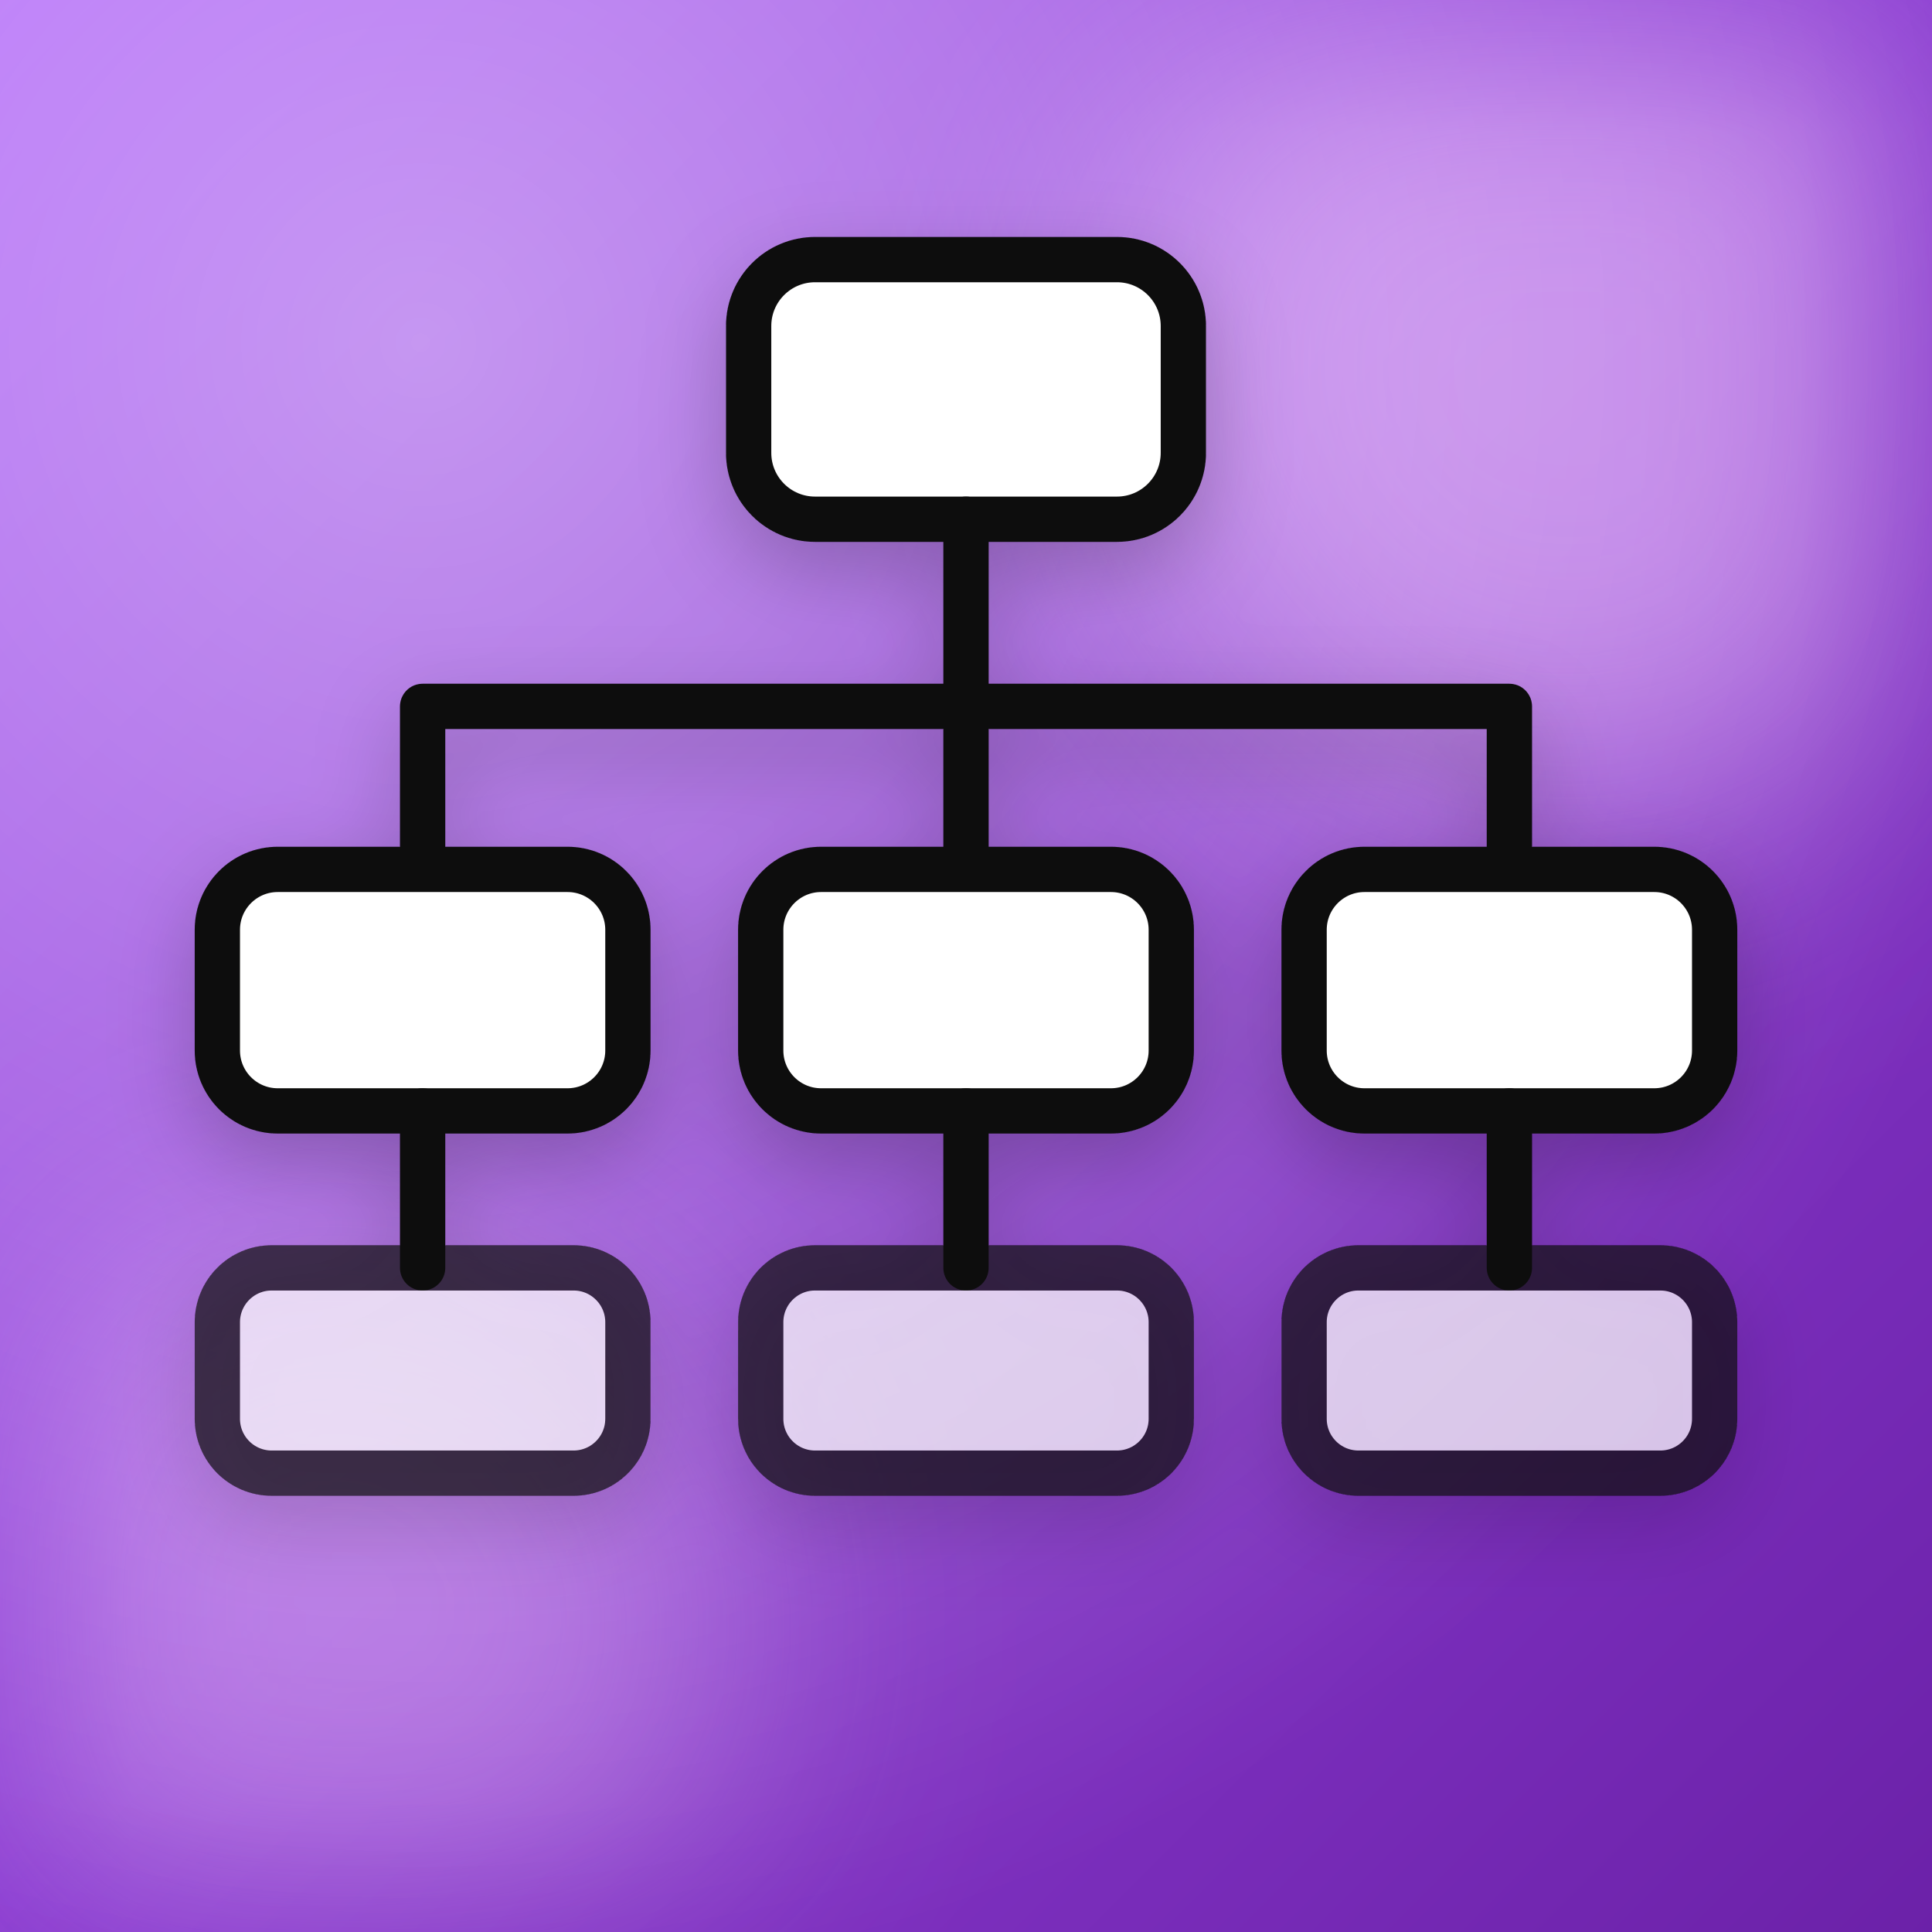
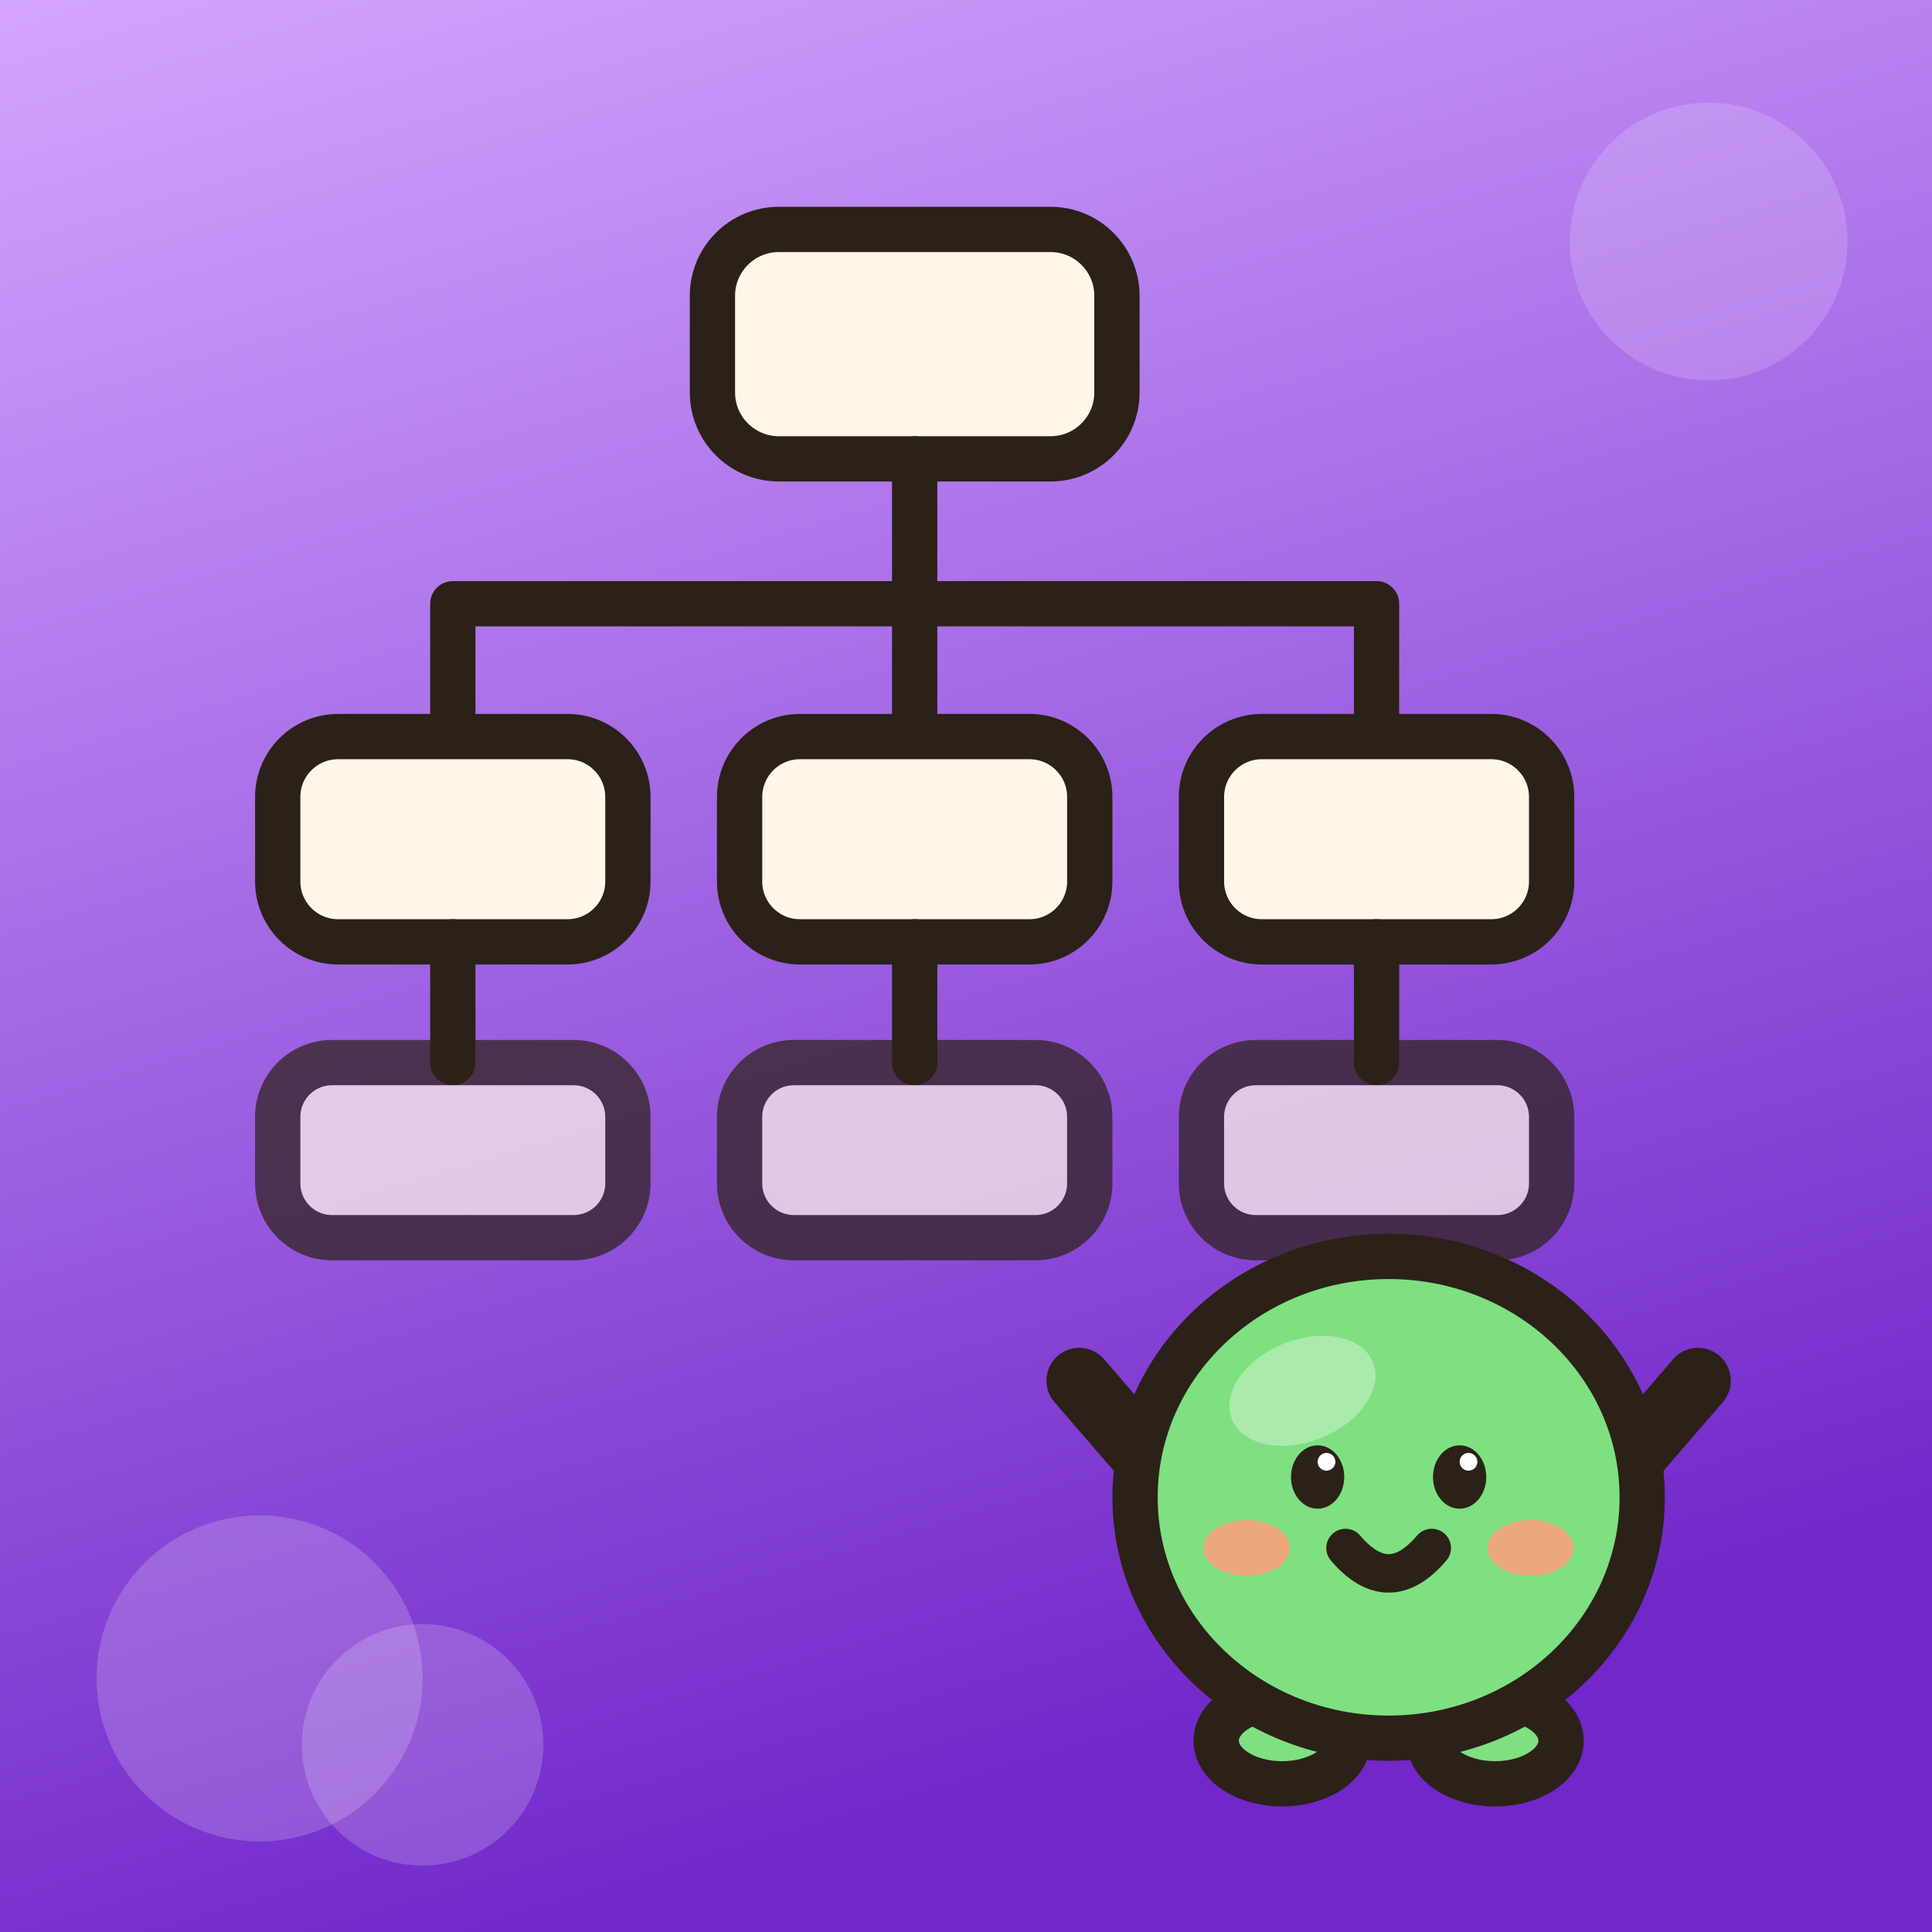
<svg xmlns="http://www.w3.org/2000/svg" viewBox="0 0 640 640" width="640" height="640" role="img">
  <defs>
-     <linearGradient id="g" x1="0" y1="0" x2="1" y2="1">
-       <stop offset="0" stop-color="#a855f7" />
-       <stop offset="1" stop-color="#6b21a8" />
+     <linearGradient id="bg" x1="0" y1="0" x2=".3" y2="1">
+       <stop offset="0" stop-color="#d3a6ff" />
+       <stop offset="1" stop-color="#7127c9" />
    </linearGradient>
-     <radialGradient id="h" cx="22%" cy="18%" r="85%">
-       <stop offset="0" stop-color="#fff" stop-opacity=".42" />
-       <stop offset="1" stop-color="#fff" stop-opacity="0" />
-     </radialGradient>
-     <filter id="b" x="-40%" y="-40%" width="180%" height="180%">
-       <feGaussianBlur stdDeviation="46" />
-     </filter>
-     <filter id="s" x="-30%" y="-30%" width="160%" height="160%">
-       <feDropShadow dx="0" dy="10" stdDeviation="14" flood-color="#000" flood-opacity=".22" />
-     </filter>
  </defs>
-   <rect width="640" height="640" fill="url(#g)" />
-   <circle cx="520" cy="120" r="150" fill="#f0c2ff" opacity=".55" filter="url(#b)" />
-   <circle cx="110" cy="540" r="130" fill="#f0c2ff" opacity=".40" filter="url(#b)" />
-   <rect width="640" height="640" fill="url(#h)" />
-   <g filter="url(#s)" fill="none" stroke="#10100e" stroke-width="15" stroke-linecap="round" stroke-linejoin="round">
-     <rect x="248" y="86" width="144" height="86" rx="22" fill="#ffffff" />
-     <path d="M320 172v62M140 234h360M140 234v54M320 234v54M500 234v54" />
-     <rect x="72" y="288" width="136" height="80" rx="20" fill="#ffffff" />
-     <rect x="252" y="288" width="136" height="80" rx="20" fill="#ffffff" />
-     <rect x="432" y="288" width="136" height="80" rx="20" fill="#ffffff" />
-     <path d="M140 368v52M320 368v52M500 368v52" />
-     <rect x="72" y="420" width="136" height="68" rx="18" fill="#ffffff" opacity=".7" />
-     <rect x="252" y="420" width="136" height="68" rx="18" fill="#ffffff" opacity=".7" />
-     <rect x="432" y="420" width="136" height="68" rx="18" fill="#ffffff" opacity=".7" />
+   <rect width="640" height="640" fill="url(#bg)" />
+   <circle cx="86" cy="556" r="54" fill="#fff" opacity=".18" />
+   <circle cx="140" cy="578" r="40" fill="#fff" opacity=".18" />
+   <circle cx="566" cy="80" r="46" fill="#fff" opacity=".16" />
+   <g fill="none" stroke="#2b2118" stroke-width="15" stroke-linecap="round" stroke-linejoin="round">
+     <rect x="236" y="76" width="134" height="76" rx="22" fill="#fff6e8" />
+     <path d="M303 152v48M150 200h306M150 200v44M303 200v44M456 200v44" />
+     <rect x="92" y="244" width="116" height="68" rx="20" fill="#fff6e8" />
+     <rect x="245" y="244" width="116" height="68" rx="20" fill="#fff6e8" />
+     <rect x="398" y="244" width="116" height="68" rx="20" fill="#fff6e8" />
+     <path d="M150 312v40M303 312v40M456 312v40" />
+     <rect x="92" y="352" width="116" height="58" rx="18" fill="#fff6e8" opacity=".72" />
+     <rect x="245" y="352" width="116" height="58" rx="18" fill="#fff6e8" opacity=".72" />
+     <rect x="398" y="352" width="116" height="58" rx="18" fill="#fff6e8" opacity=".72" />
+     <ellipse cx="424.72" cy="576.64" rx="21.84" ry="14.28" fill="#7ee081" />
+     <ellipse cx="495.28" cy="576.64" rx="21.84" ry="14.28" fill="#7ee081" />
+     <path d="M389.44 494.32L357.52 457.36" fill="none" stroke-linecap="round" stroke-width="21.75" stroke="#2b2118" />
+     <path d="M530.56 494.32L562.48 457.36" fill="none" stroke-linecap="round" stroke-width="21.75" stroke="#2b2118" />
+     <ellipse cx="460" cy="496" rx="84" ry="79.8" fill="#7ee081" />
+     <ellipse cx="431.44" cy="460.72" rx="25.2" ry="16.8" fill="#fff" opacity=".34" stroke="none" transform="rotate(-22 431.44 460.72)" />
+     <ellipse cx="412.96" cy="512.8" rx="14.28" ry="9.24" fill="#ff9d7a" opacity=".85" stroke="none" />
+     <ellipse cx="507.04" cy="512.8" rx="14.28" ry="9.24" fill="#ff9d7a" opacity=".85" stroke="none" />
+     <ellipse cx="436.48" cy="489.28" rx="8.82" ry="10.5" fill="#2b2118" stroke="none" />
+     <ellipse cx="483.52" cy="489.28" rx="8.82" ry="10.5" fill="#2b2118" stroke="none" />
+     <circle cx="439.42" cy="484.24" r="2.94" fill="#fff" stroke="none" />
+     <circle cx="486.46" cy="484.24" r="2.94" fill="#fff" stroke="none" />
+     <path d="M445.72 512.8q14.28 16.8 28.56 0" fill="none" stroke="#2b2118" stroke-width="12.75" stroke-linecap="round" />
  </g>
</svg>
